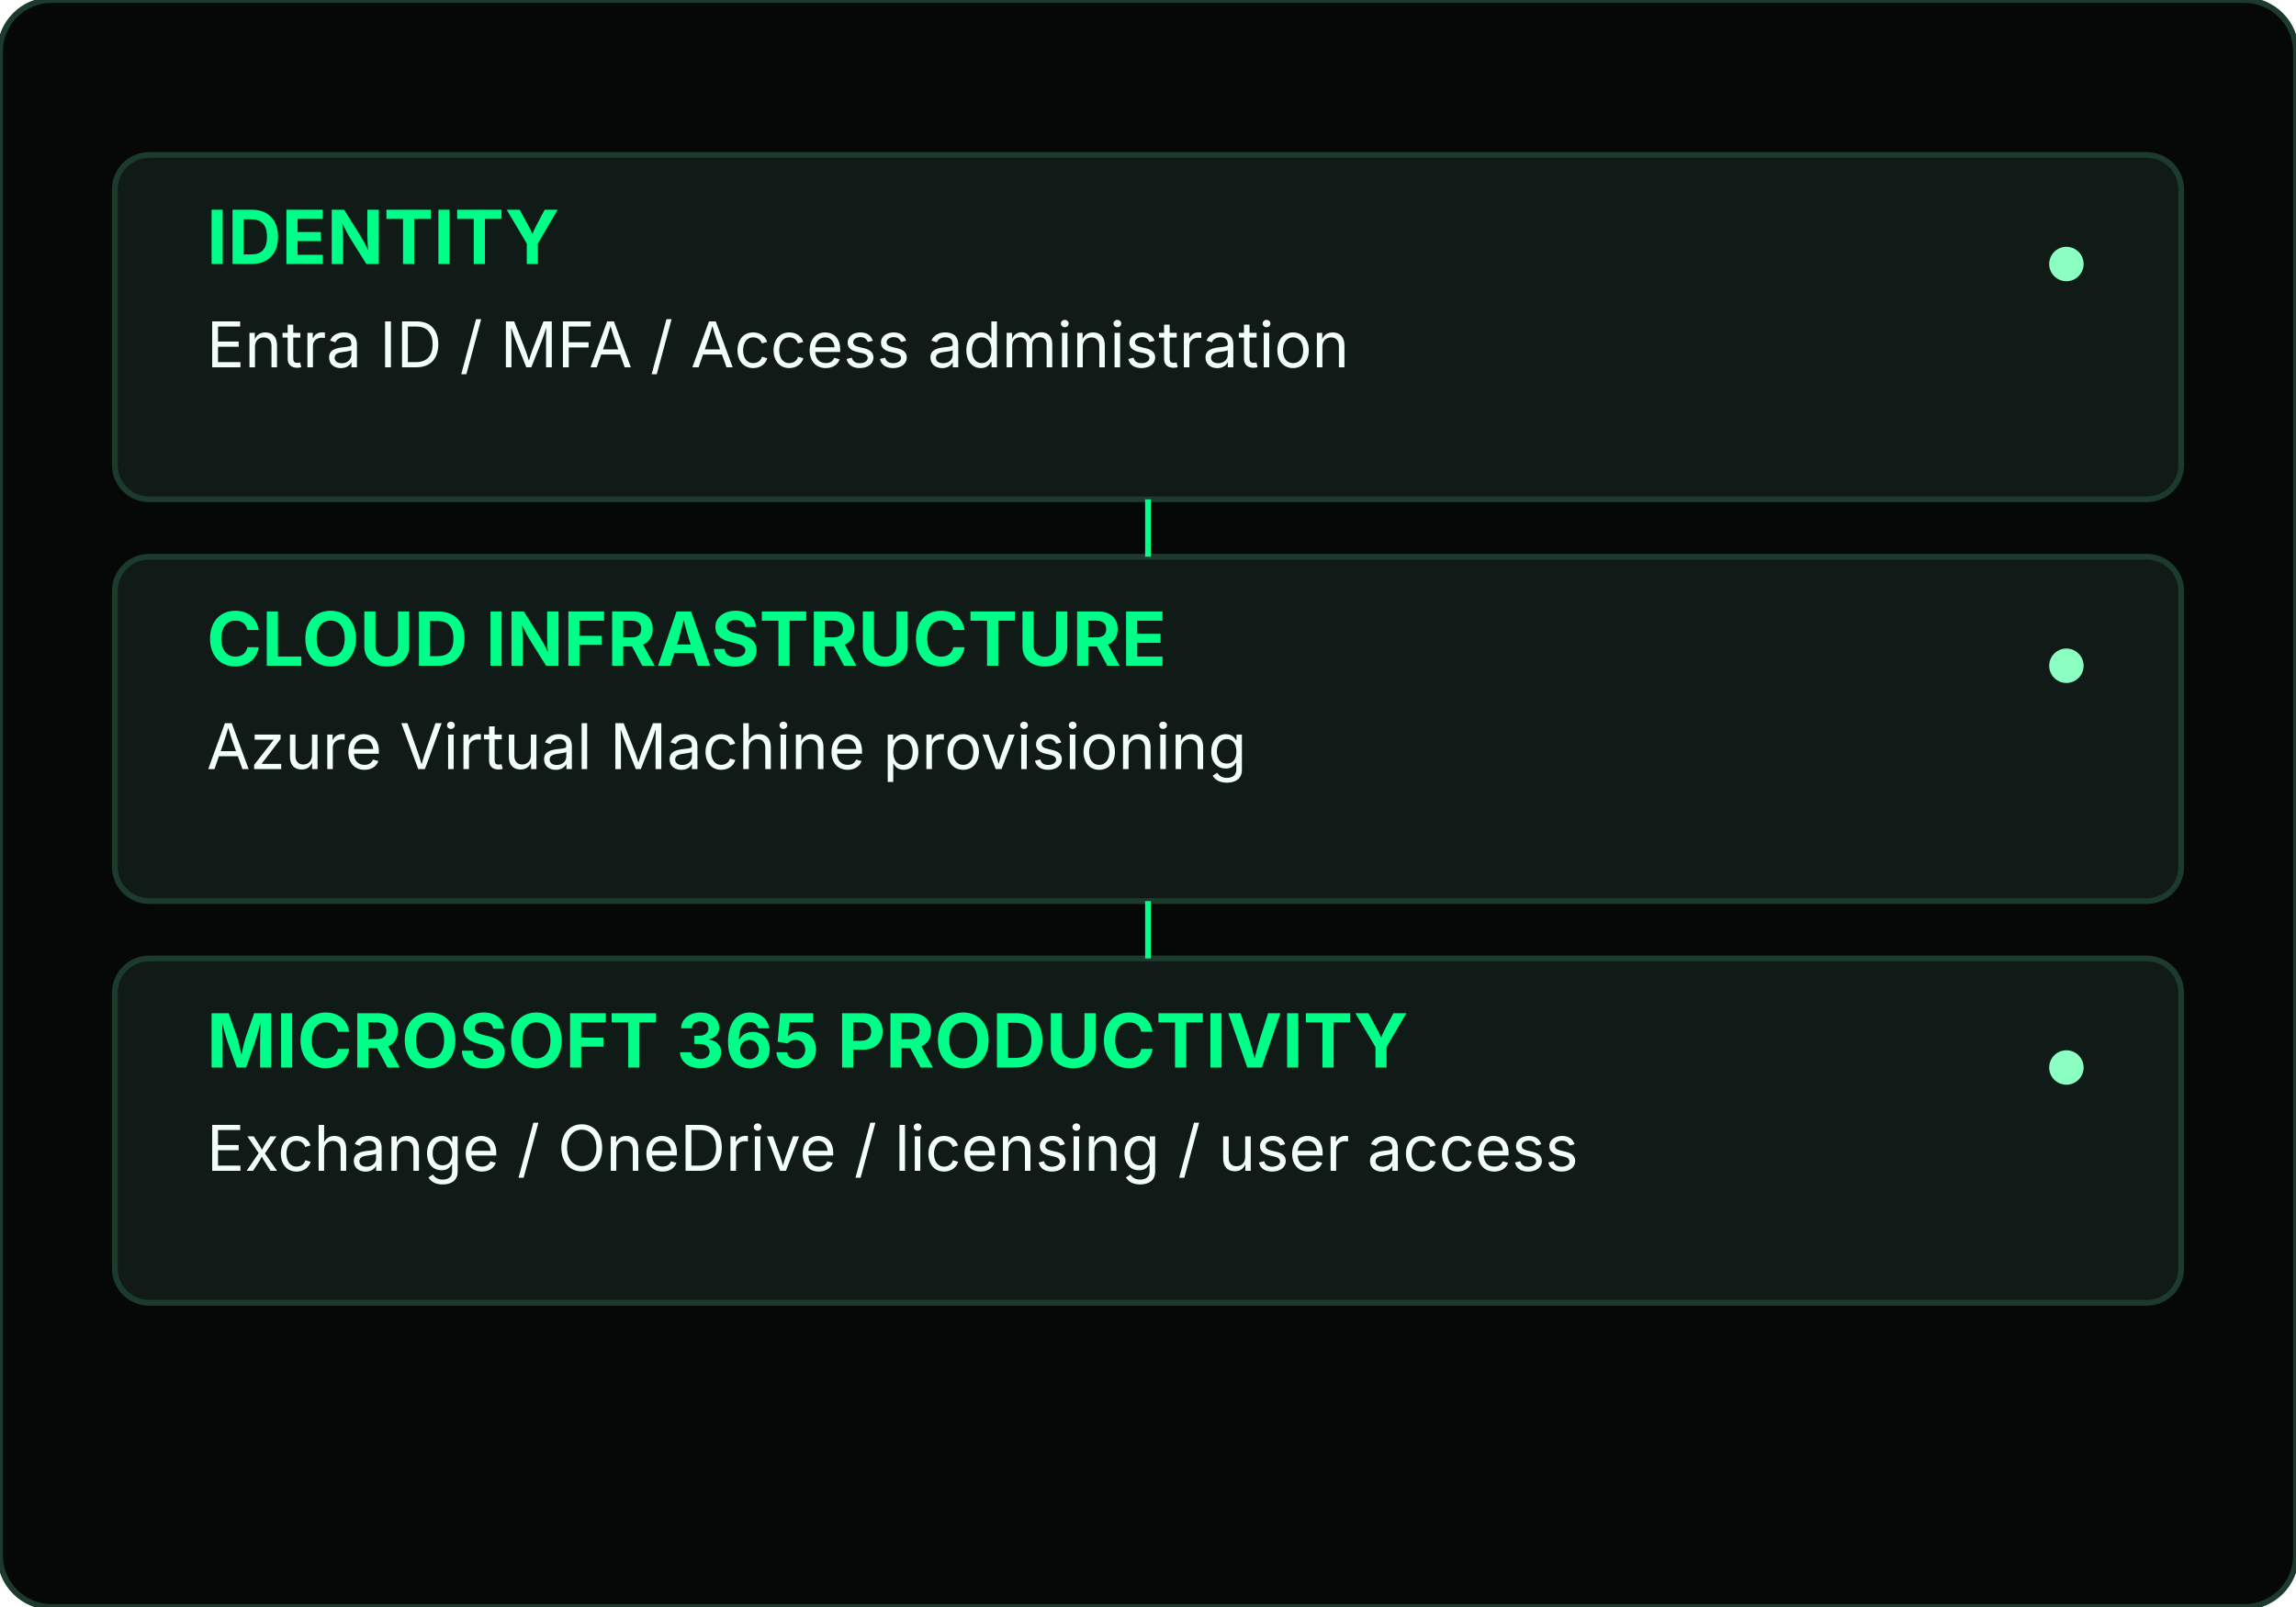
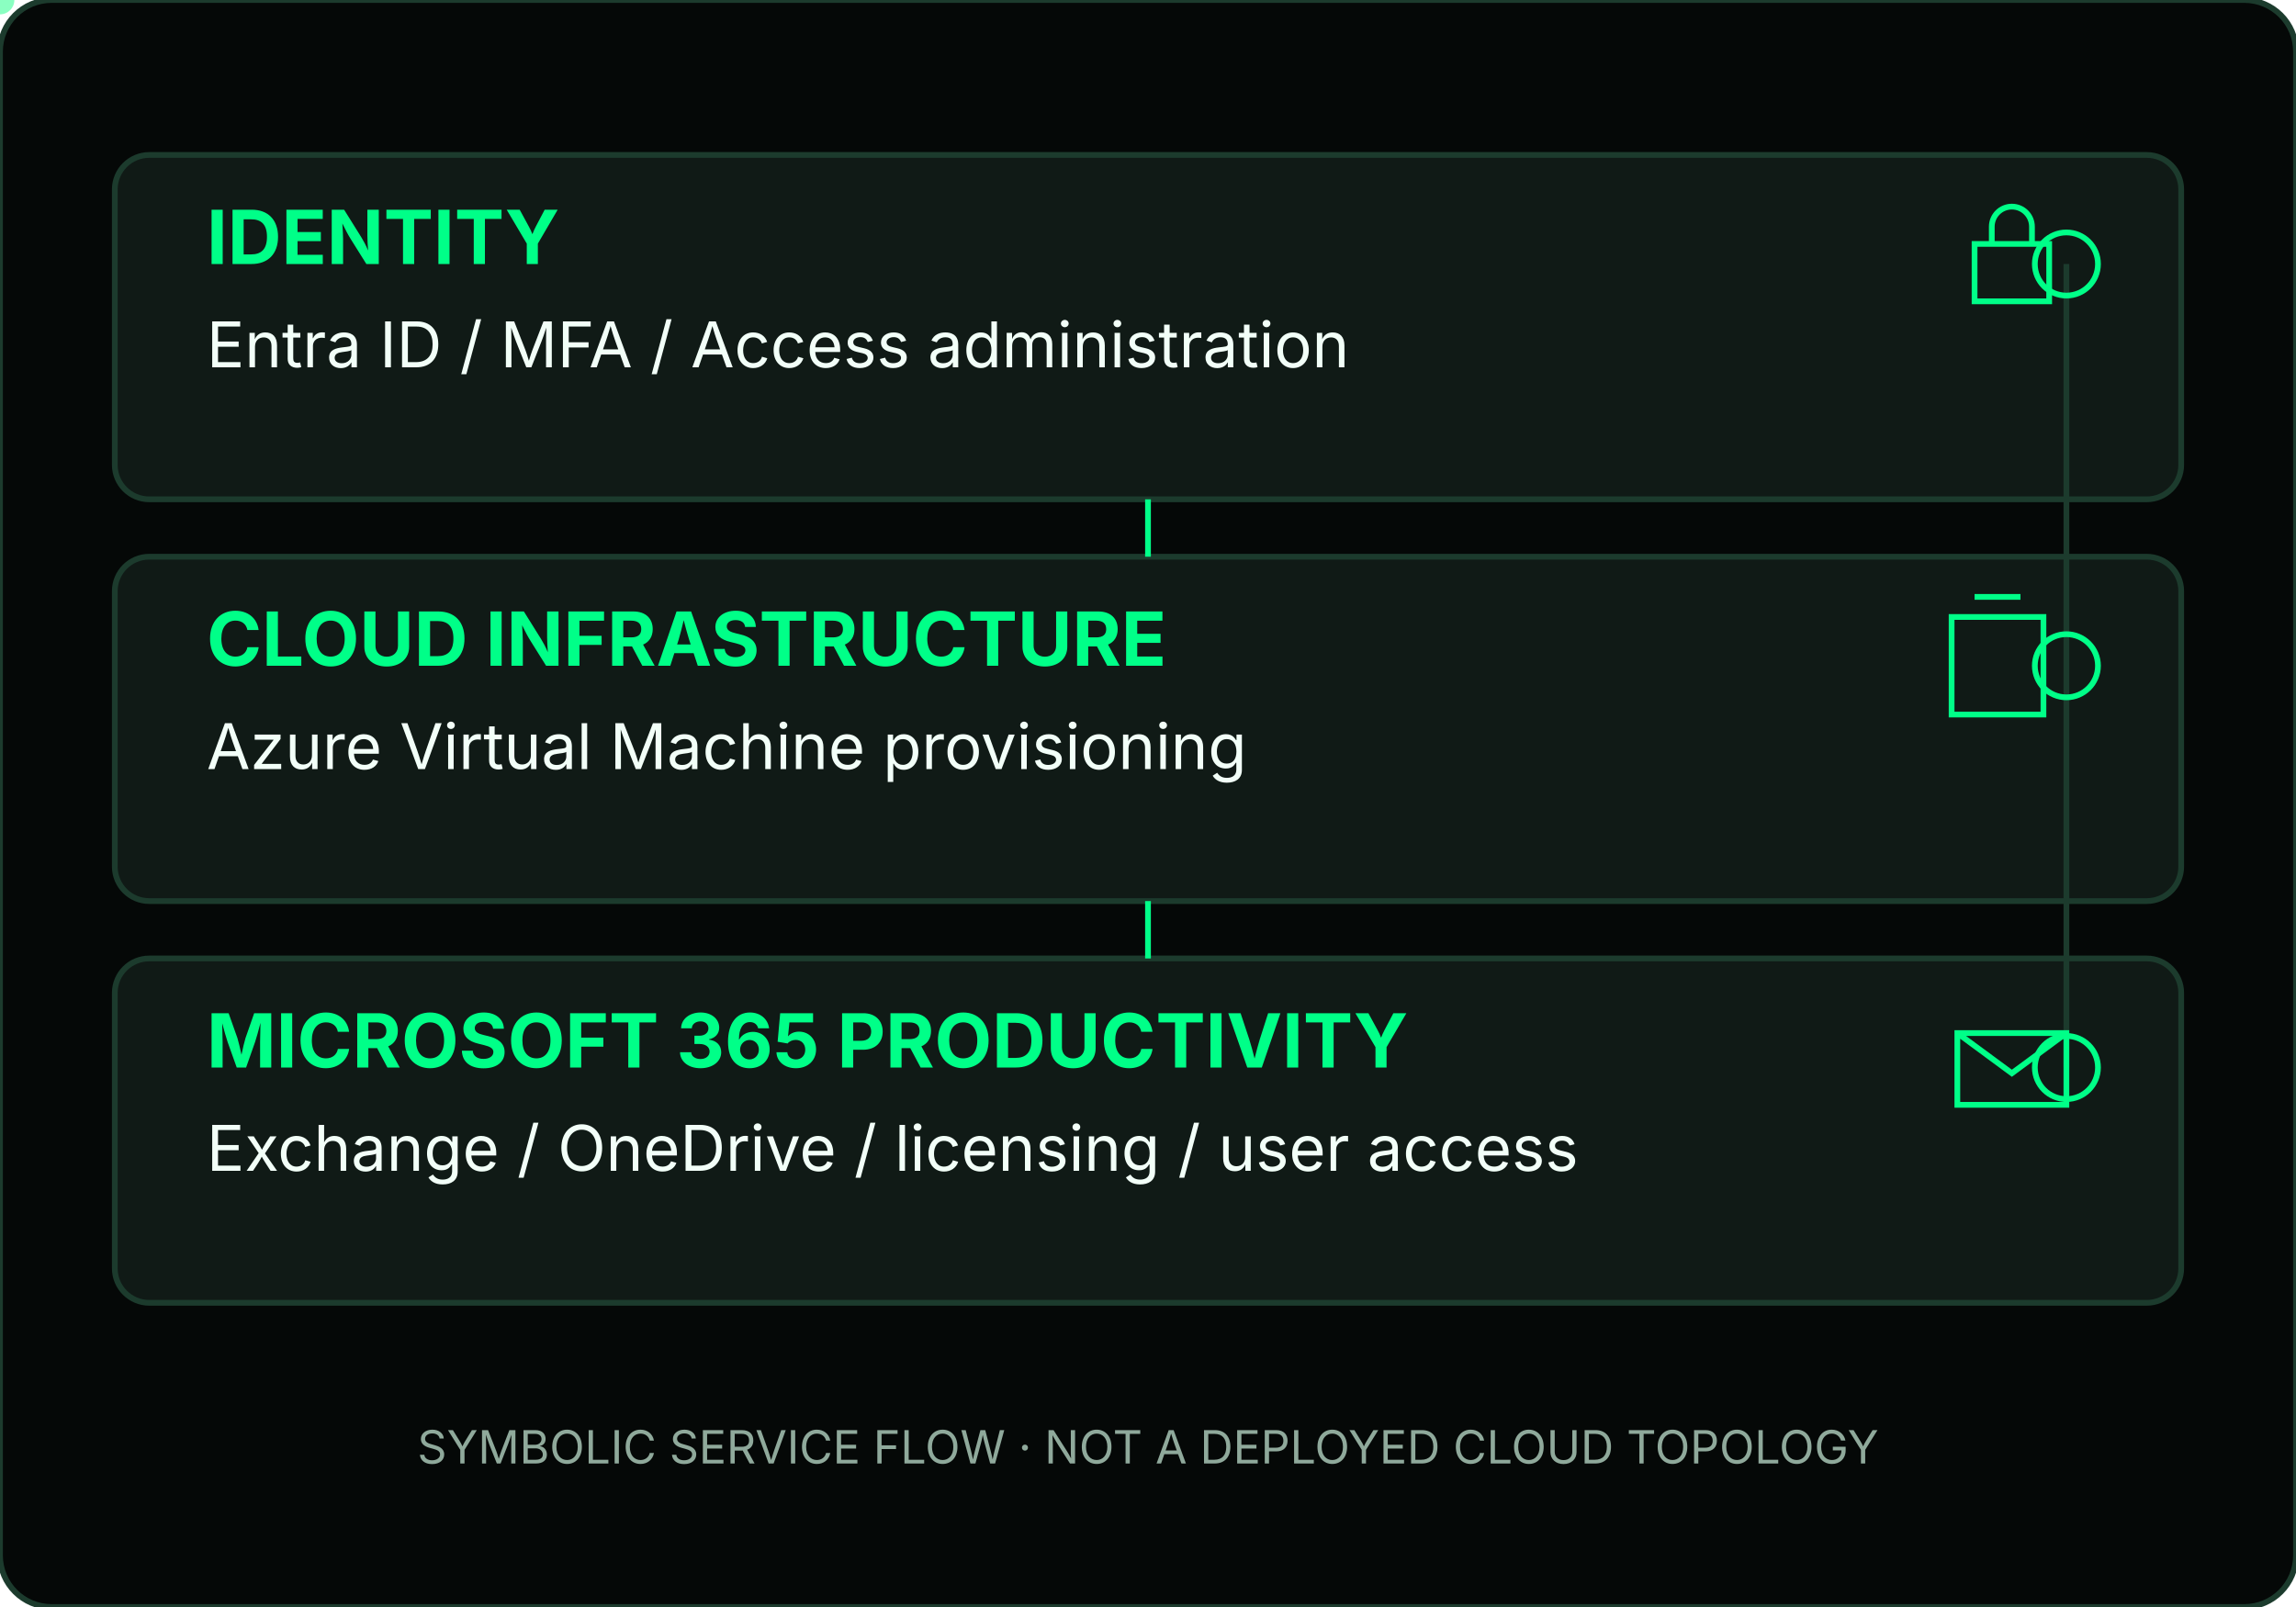
<svg xmlns="http://www.w3.org/2000/svg" width="800" height="560" viewBox="0 0 800 560" role="img" aria-labelledby="title">
  <style>@media (prefers-reduced-motion: reduce) {.motion { display: none; }}</style>
  <rect width="800" height="560" rx="18" fill="#050807" stroke="#1C3B2D" stroke-width="2" />
  <g fill="#101A16" stroke="#1C3B2D" stroke-width="2">
    <rect x="40" y="54" width="720" height="120" rx="12" />
    <rect x="40" y="194" width="720" height="120" rx="12" />
    <rect x="40" y="334" width="720" height="120" rx="12" />
  </g>
  <g fill="none" stroke="#00FF88" stroke-width="2">
    <path d="M400 174V194M400 314V334" />
  </g>
  <g font-family="Inter, Segoe UI, Arial, sans-serif" fill="#F2FFF8">
    <g fill="#00FF88" font-size="26" font-weight="700">
      <text x="72" y="92">IDENTITY</text>
      <text x="72" y="232">CLOUD INFRASTRUCTURE</text>
      <text x="72" y="372">MICROSOFT 365 PRODUCTIVITY</text>
    </g>
    <g font-size="22">
      <text x="72" y="128">Entra ID / MFA / Access administration</text>
      <text x="72" y="268">Azure Virtual Machine provisioning</text>
      <text x="72" y="408">Exchange / OneDrive / licensing / user access</text>
    </g>
  </g>
-   <g fill="#8AFFC1">
-     <circle class="motion" cx="720" cy="92" r="6">
-       <animate attributeName="opacity" values=".25;1;.25" dur="6s" repeatCount="indefinite" />
+   <path d="M720 92V232V372" fill="none" stroke="#1C3B2D" stroke-width="2" />
+   <g fill="none" stroke="#00FF88" stroke-width="2">
+     <circle cx="720" cy="92" r="11" />
+     <circle cx="720" cy="232" r="11" />
+     <circle cx="720" cy="372" r="11" />
+     <path d="M680 215h32v34h-32zM688 208h16" />
+     <path d="M682 360h38v25h-38zM682 360l19 14 19-14" />
+     <path d="M694 85v-6a7 7 0 0 1 14 0v6m-20 0h26v20h-26z" />
+   </g>
+   <g class="motion" fill="#8AFFC1">
+     <circle r="5">
+       <animateMotion dur="9s" repeatCount="indefinite" path="M720 92V372" />
    </circle>
-     <circle class="motion" cx="720" cy="232" r="6">
-       <animate attributeName="opacity" values=".25;1;.25" dur="6s" begin="2s" repeatCount="indefinite" />
-     </circle>
-     <circle class="motion" cx="720" cy="372" r="6">
-       <animate attributeName="opacity" values=".25;1;.25" dur="6s" begin="4s" repeatCount="indefinite" />
+     <circle r="4">
+       <animateMotion dur="11s" begin="3s" repeatCount="indefinite" path="M720 372V92" />
    </circle>
  </g>
+   <text x="400" y="510" text-anchor="middle" fill="#8FA99B" font-family="Inter, Segoe UI, Arial, sans-serif" font-size="16">SYMBOLIC SERVICE FLOW · NOT A DEPLOYED CLOUD TOPOLOGY</text>
</svg>
